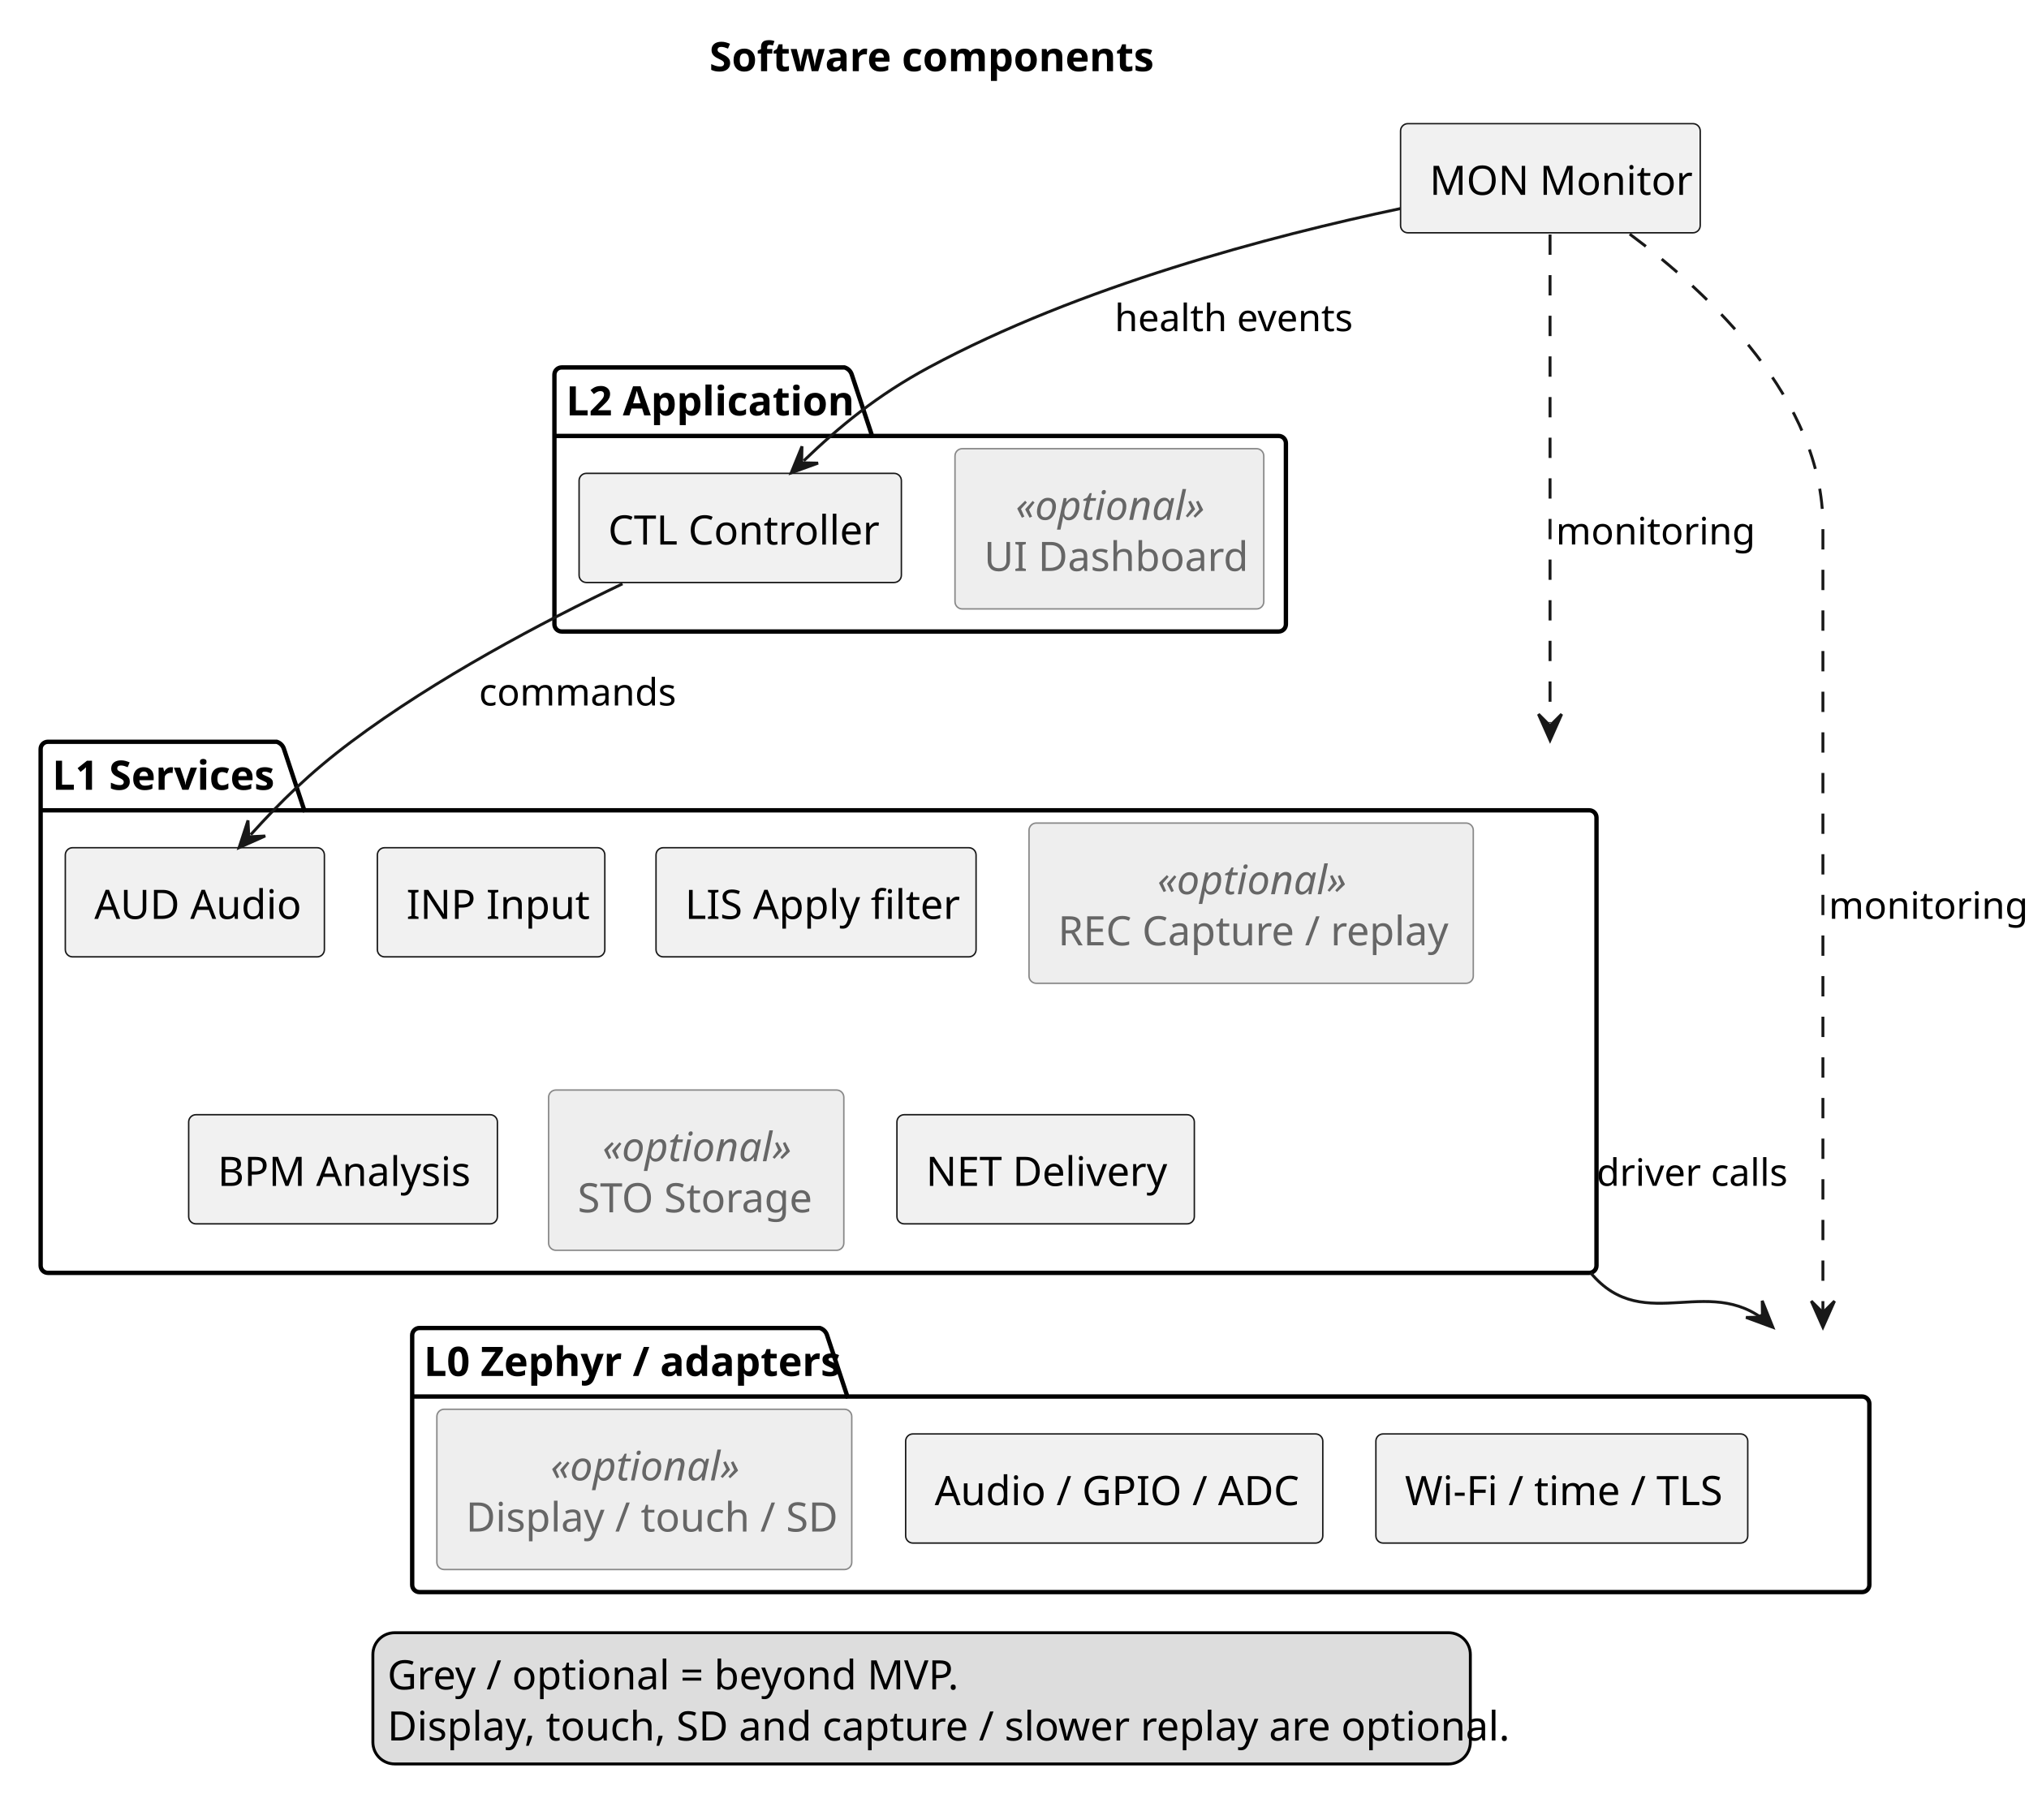
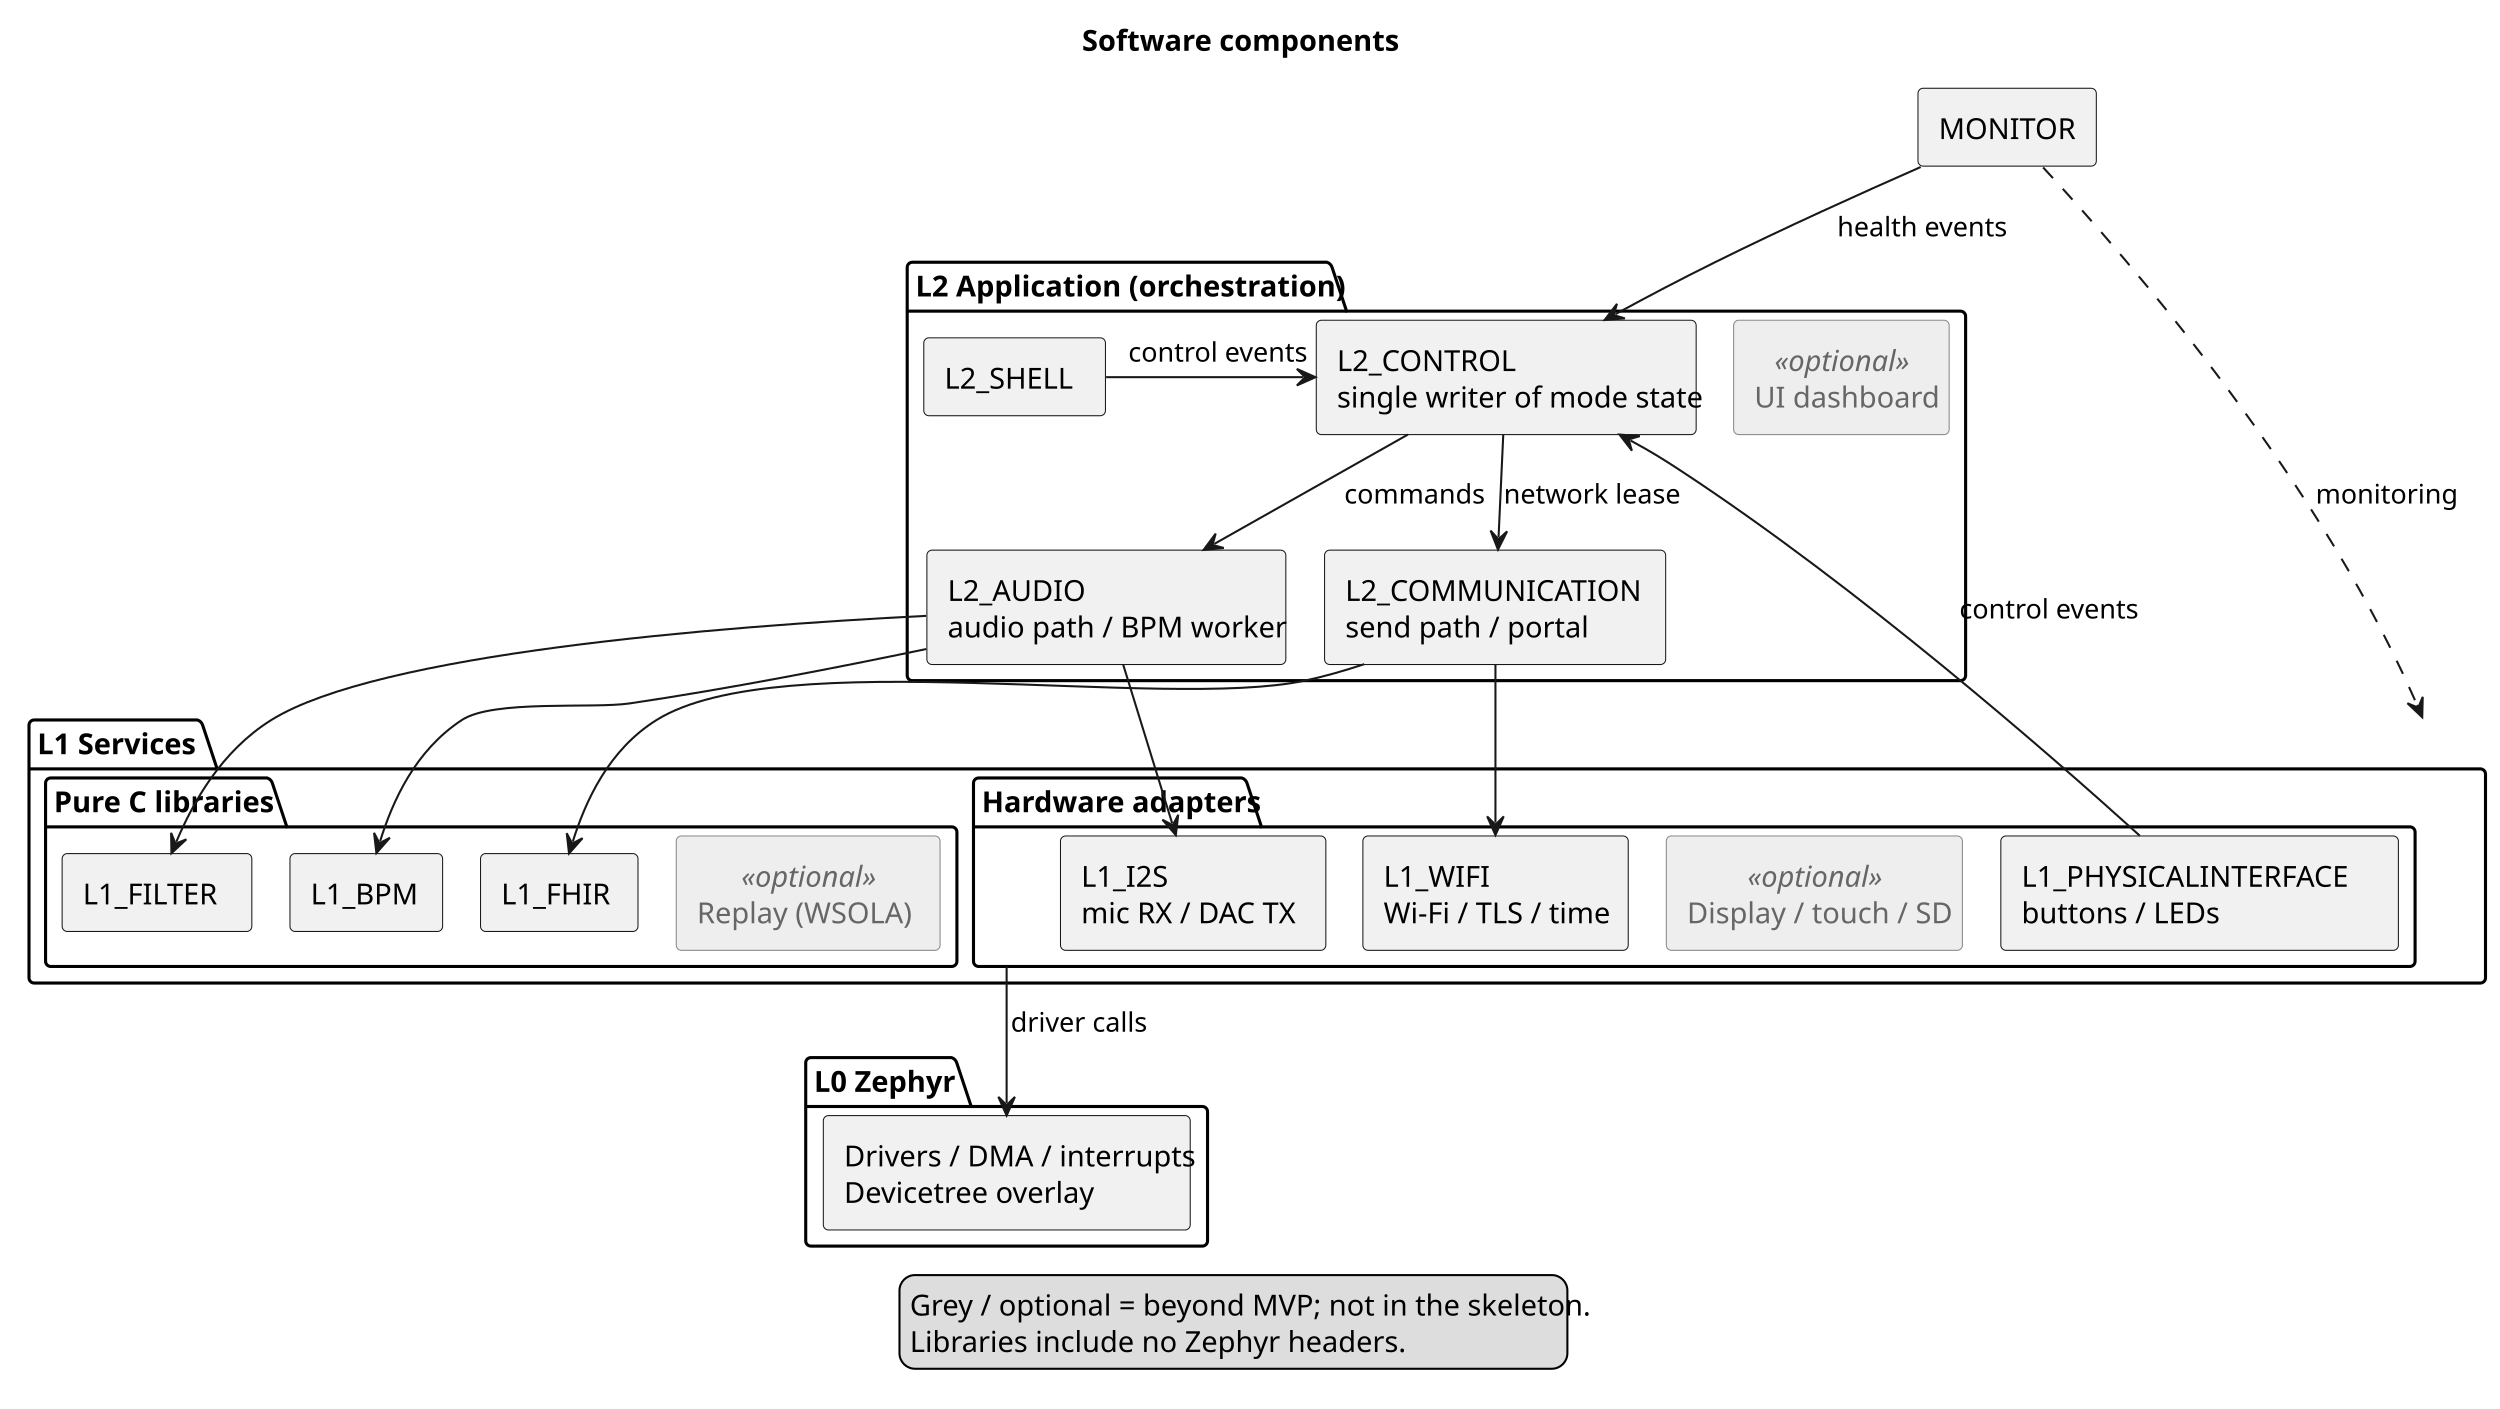
- <svg xmlns="http://www.w3.org/2000/svg" contentStyleType="text/css" data-diagram-type="DESCRIPTION" height="627px" preserveAspectRatio="none" style="width:699px;height:627px;background:#FFFFFF;" version="1.1" viewBox="0 0 699 627" width="699px" zoomAndPan="magnify">
+ <svg xmlns="http://www.w3.org/2000/svg" contentStyleType="text/css" data-diagram-type="DESCRIPTION" height="680px" preserveAspectRatio="none" style="width:1207px;height:680px;background:#FFFFFF;" version="1.1" viewBox="0 0 1207 680" width="1207px" zoomAndPan="magnify">
  <defs />
  <g>
    <g class="title" data-source-line="15">
-       <text fill="#000000" font-family="sans-serif" font-size="14" font-weight="bold" lengthAdjust="spacing" textLength="146.241" x="244.379" y="24.533">Software components</text>
+       <text fill="#000000" font-family="sans-serif" font-size="14" font-weight="bold" lengthAdjust="spacing" textLength="146.241" x="522.379" y="24.533">Software components</text>
    </g>
    <g class="cluster" data-qualified-name="app" data-source-line="18" id="ent0003">
-       <path d="M193.5,126.609 L290.948,126.609 A3.75,3.75 0 0 1 293.448,129.109 L300.448,150.219 L440.5,150.219 A2.5,2.5 0 0 1 443,152.719 L443,215.109 A2.5,2.5 0 0 1 440.5,217.609 L193.5,217.609 A2.5,2.5 0 0 1 191,215.109 L191,129.109 A2.5,2.5 0 0 1 193.5,126.609" fill="none" style="stroke:#000000;stroke-width:1.5;" />
-       <line style="stroke:#000000;stroke-width:1.5;" x1="191" x2="300.448" y1="150.219" y2="150.219" />
-       <text fill="#000000" font-family="sans-serif" font-size="14" font-weight="bold" lengthAdjust="spacing" textLength="96.448" x="195" y="143.143">L2 Application</text>
+       <path d="M440.5,126.609 L640.624,126.609 A3.75,3.75 0 0 1 643.124,129.109 L650.124,150.219 L946.5,150.219 A2.5,2.5 0 0 1 949,152.719 L949,326.109 A2.5,2.5 0 0 1 946.5,328.609 L440.5,328.609 A2.5,2.5 0 0 1 438,326.109 L438,129.109 A2.5,2.5 0 0 1 440.5,126.609" fill="none" style="stroke:#000000;stroke-width:1.5;" />
+       <line style="stroke:#000000;stroke-width:1.5;" x1="438" x2="650.124" y1="150.219" y2="150.219" />
+       <text fill="#000000" font-family="sans-serif" font-size="14" font-weight="bold" lengthAdjust="spacing" textLength="199.124" x="442" y="143.143">L2 Application (orchestration)</text>
    </g>
-     <g class="cluster" data-qualified-name="services" data-source-line="23" id="ent0007">
-       <path d="M16.5,255.609 L95.334,255.609 A3.75,3.75 0 0 1 97.834,258.109 L104.834,279.219 L547.5,279.219 A2.5,2.5 0 0 1 550,281.719 L550,436.109 A2.5,2.5 0 0 1 547.5,438.609 L16.5,438.609 A2.5,2.5 0 0 1 14,436.109 L14,258.109 A2.5,2.5 0 0 1 16.5,255.609" fill="none" style="stroke:#000000;stroke-width:1.5;" />
-       <line style="stroke:#000000;stroke-width:1.5;" x1="14" x2="104.834" y1="279.219" y2="279.219" />
-       <text fill="#000000" font-family="sans-serif" font-size="14" font-weight="bold" lengthAdjust="spacing" textLength="77.834" x="18" y="272.143">L1 Services</text>
+     <g class="cluster" data-qualified-name="services" data-source-line="27" id="ent0011">
+       <path d="M16.5,347.609 L95.334,347.609 A3.75,3.75 0 0 1 97.834,350.109 L104.834,371.219 L1197.5,371.219 A2.5,2.5 0 0 1 1200,373.719 L1200,472.109 A2.5,2.5 0 0 1 1197.5,474.609 L16.5,474.609 A2.5,2.5 0 0 1 14,472.109 L14,350.109 A2.5,2.5 0 0 1 16.5,347.609" fill="none" style="stroke:#000000;stroke-width:1.5;" />
+       <line style="stroke:#000000;stroke-width:1.5;" x1="14" x2="104.834" y1="371.219" y2="371.219" />
+       <text fill="#000000" font-family="sans-serif" font-size="14" font-weight="bold" lengthAdjust="spacing" textLength="77.834" x="18" y="364.143">L1 Services</text>
    </g>
-     <g class="cluster" data-qualified-name="platform" data-source-line="38" id="ent0021">
-       <path d="M144.5,457.609 L282.431,457.609 A3.75,3.75 0 0 1 284.931,460.109 L291.931,481.219 L641.5,481.219 A2.5,2.5 0 0 1 644,483.719 L644,546.109 A2.5,2.5 0 0 1 641.5,548.609 L144.5,548.609 A2.5,2.5 0 0 1 142,546.109 L142,460.109 A2.5,2.5 0 0 1 144.5,457.609" fill="none" style="stroke:#000000;stroke-width:1.5;" />
-       <line style="stroke:#000000;stroke-width:1.5;" x1="142" x2="291.931" y1="481.219" y2="481.219" />
-       <text fill="#000000" font-family="sans-serif" font-size="14" font-weight="bold" lengthAdjust="spacing" textLength="136.931" x="146" y="474.143">L0 Zephyr / adapters</text>
+     <g class="cluster" data-qualified-name="services.adapters" data-source-line="28" id="ent0012">
+       <path d="M472.5,375.609 L599.555,375.609 A3.75,3.75 0 0 1 602.055,378.109 L609.055,399.219 L1163.5,399.219 A2.5,2.5 0 0 1 1166,401.719 L1166,464.109 A2.5,2.5 0 0 1 1163.5,466.609 L472.5,466.609 A2.5,2.5 0 0 1 470,464.109 L470,378.109 A2.5,2.5 0 0 1 472.5,375.609" fill="none" style="stroke:#000000;stroke-width:1.5;" />
+       <line style="stroke:#000000;stroke-width:1.5;" x1="470" x2="609.055" y1="399.219" y2="399.219" />
+       <text fill="#000000" font-family="sans-serif" font-size="14" font-weight="bold" lengthAdjust="spacing" textLength="126.055" x="474" y="392.143">Hardware adapters</text>
+     </g>
+     <g class="cluster" data-qualified-name="services.libs" data-source-line="37" id="ent0020">
+       <path d="M24.5,375.609 L128.989,375.609 A3.75,3.75 0 0 1 131.489,378.109 L138.489,399.219 L459.5,399.219 A2.5,2.5 0 0 1 462,401.719 L462,464.109 A2.5,2.5 0 0 1 459.5,466.609 L24.5,466.609 A2.5,2.5 0 0 1 22,464.109 L22,378.109 A2.5,2.5 0 0 1 24.5,375.609" fill="none" style="stroke:#000000;stroke-width:1.5;" />
+       <line style="stroke:#000000;stroke-width:1.5;" x1="22" x2="138.489" y1="399.219" y2="399.219" />
+       <text fill="#000000" font-family="sans-serif" font-size="14" font-weight="bold" lengthAdjust="spacing" textLength="103.489" x="26" y="392.143">Pure C libraries</text>
+     </g>
+     <g class="cluster" data-qualified-name="platform" data-source-line="47" id="ent0028">
+       <path d="M391.5,510.609 L459.403,510.609 A3.75,3.75 0 0 1 461.903,513.109 L468.903,534.219 L580.5,534.219 A2.5,2.5 0 0 1 583,536.719 L583,599.109 A2.5,2.5 0 0 1 580.5,601.609 L391.5,601.609 A2.5,2.5 0 0 1 389,599.109 L389,513.109 A2.5,2.5 0 0 1 391.5,510.609" fill="none" style="stroke:#000000;stroke-width:1.5;" />
+       <line style="stroke:#000000;stroke-width:1.5;" x1="389" x2="468.903" y1="534.219" y2="534.219" />
+       <text fill="#000000" font-family="sans-serif" font-size="14" font-weight="bold" lengthAdjust="spacing" textLength="66.903" x="393" y="527.143">L0 Zephyr</text>
    </g>
    <g class="entity" data-qualified-name="mon" data-source-line="17" id="ent0002">
-       <rect fill="#F1F1F1" height="37.609" rx="2.5" ry="2.5" style="stroke:#181818;stroke-width:0.5;" width="103.234" x="482.5" y="42.609" />
-       <text fill="#000000" font-family="sans-serif" font-size="14" lengthAdjust="spacing" textLength="83.234" x="492.5" y="67.143">MON Monitor</text>
+       <rect fill="#F1F1F1" height="37.609" rx="2.5" ry="2.5" style="stroke:#181818;stroke-width:0.5;" width="86.103" x="926" y="42.609" />
+       <text fill="#000000" font-family="sans-serif" font-size="14" lengthAdjust="spacing" textLength="66.103" x="936" y="67.143">MONITOR</text>
    </g>
-     <g class="entity" data-qualified-name="app.ctl" data-source-line="19" id="ent0004">
-       <rect fill="#F1F1F1" height="37.609" rx="2.5" ry="2.5" style="stroke:#181818;stroke-width:0.5;" width="111.027" x="199.5" y="163.109" />
-       <text fill="#000000" font-family="sans-serif" font-size="14" lengthAdjust="spacing" textLength="91.027" x="209.5" y="187.643">CTL Controller</text>
+     <g class="entity" data-qualified-name="app.shell" data-source-line="19" id="ent0004">
+       <rect fill="#F1F1F1" height="37.609" rx="2.5" ry="2.5" style="stroke:#181818;stroke-width:0.5;" width="87.717" x="446" y="163.109" />
+       <text fill="#000000" font-family="sans-serif" font-size="14" lengthAdjust="spacing" textLength="67.717" x="456" y="187.643">L2_SHELL</text>
    </g>
-     <g class="entity" data-qualified-name="app.ui" data-source-line="20" id="ent0005">
-       <rect fill="#EEEEEE" height="55.219" rx="2.5" ry="2.5" style="stroke:#888888;stroke-width:0.5;" width="106.379" x="329" y="154.609" />
-       <text fill="#666666" font-family="sans-serif" font-size="14" font-style="italic" lengthAdjust="spacing" textLength="64.613" x="349.883" y="179.143">«optional»</text>
-       <text fill="#666666" font-family="sans-serif" font-size="14" lengthAdjust="spacing" textLength="86.379" x="339" y="196.752">UI Dashboard</text>
+     <g class="entity" data-qualified-name="app.ctl" data-source-line="20" id="ent0005">
+       <rect fill="#F1F1F1" height="55.219" rx="2.5" ry="2.5" style="stroke:#181818;stroke-width:0.5;" width="183.406" x="635.5" y="154.609" />
+       <text fill="#000000" font-family="sans-serif" font-size="14" lengthAdjust="spacing" textLength="91.807" x="645.5" y="179.143">L2_CONTROL</text>
+       <text fill="#000000" font-family="sans-serif" font-size="14" lengthAdjust="spacing" textLength="163.406" x="645.5" y="196.752">single writer of mode state</text>
    </g>
-     <g class="entity" data-qualified-name="services.inp" data-source-line="24" id="ent0008">
-       <rect fill="#F1F1F1" height="37.609" rx="2.5" ry="2.5" style="stroke:#181818;stroke-width:0.5;" width="78.365" x="130" y="292.109" />
-       <text fill="#000000" font-family="sans-serif" font-size="14" lengthAdjust="spacing" textLength="58.365" x="140" y="316.643">INP Input</text>
+     <g class="entity" data-qualified-name="app.aud" data-source-line="21" id="ent0006">
+       <rect fill="#F1F1F1" height="55.219" rx="2.5" ry="2.5" style="stroke:#181818;stroke-width:0.5;" width="173.296" x="447.5" y="265.609" />
+       <text fill="#000000" font-family="sans-serif" font-size="14" lengthAdjust="spacing" textLength="67.696" x="457.5" y="290.143">L2_AUDIO</text>
+       <text fill="#000000" font-family="sans-serif" font-size="14" lengthAdjust="spacing" textLength="153.296" x="457.5" y="307.752">audio path / BPM worker</text>
    </g>
-     <g class="entity" data-qualified-name="services.aud" data-source-line="25" id="ent0009">
-       <rect fill="#F1F1F1" height="37.609" rx="2.5" ry="2.5" style="stroke:#181818;stroke-width:0.5;" width="89.255" x="22.5" y="292.109" />
-       <text fill="#000000" font-family="sans-serif" font-size="14" lengthAdjust="spacing" textLength="69.255" x="32.5" y="316.643">AUD Audio</text>
+     <g class="entity" data-qualified-name="app.com" data-source-line="22" id="ent0007">
+       <rect fill="#F1F1F1" height="55.219" rx="2.5" ry="2.5" style="stroke:#181818;stroke-width:0.5;" width="164.683" x="639.5" y="265.609" />
+       <text fill="#000000" font-family="sans-serif" font-size="14" lengthAdjust="spacing" textLength="144.683" x="649.5" y="290.143">L2_COMMUNICATION</text>
+       <text fill="#000000" font-family="sans-serif" font-size="14" lengthAdjust="spacing" textLength="108.186" x="649.5" y="307.752">send path / portal</text>
    </g>
-     <g class="entity" data-qualified-name="services.lis" data-source-line="26" id="ent0010">
-       <rect fill="#F1F1F1" height="37.609" rx="2.5" ry="2.5" style="stroke:#181818;stroke-width:0.5;" width="110.262" x="226" y="292.109" />
-       <text fill="#000000" font-family="sans-serif" font-size="14" lengthAdjust="spacing" textLength="90.262" x="236" y="316.643">LIS Apply filter</text>
+     <g class="entity" data-qualified-name="app.ui" data-source-line="23" id="ent0008">
+       <rect fill="#EEEEEE" height="55.219" rx="2.5" ry="2.5" style="stroke:#888888;stroke-width:0.5;" width="104.055" x="837" y="154.609" />
+       <text fill="#666666" font-family="sans-serif" font-size="14" font-style="italic" lengthAdjust="spacing" textLength="64.613" x="856.721" y="179.143">«optional»</text>
+       <text fill="#666666" font-family="sans-serif" font-size="14" lengthAdjust="spacing" textLength="84.055" x="847" y="196.752">UI dashboard</text>
    </g>
-     <g class="entity" data-qualified-name="services.rec" data-source-line="27" id="ent0011">
-       <rect fill="#EEEEEE" height="55.219" rx="2.5" ry="2.5" style="stroke:#888888;stroke-width:0.5;" width="153.055" x="354.5" y="283.609" />
-       <text fill="#666666" font-family="sans-serif" font-size="14" font-style="italic" lengthAdjust="spacing" textLength="64.613" x="398.721" y="308.143">«optional»</text>
-       <text fill="#666666" font-family="sans-serif" font-size="14" lengthAdjust="spacing" textLength="133.055" x="364.5" y="325.752">REC Capture / replay</text>
+     <g class="entity" data-qualified-name="services.adapters.phy" data-source-line="29" id="ent0013">
+       <rect fill="#F1F1F1" height="55.219" rx="2.5" ry="2.5" style="stroke:#181818;stroke-width:0.5;" width="191.944" x="966" y="403.609" />
+       <text fill="#000000" font-family="sans-serif" font-size="14" lengthAdjust="spacing" textLength="171.944" x="976" y="428.143">L1_PHYSICALINTERFACE</text>
+       <text fill="#000000" font-family="sans-serif" font-size="14" lengthAdjust="spacing" textLength="91.827" x="976" y="445.752">buttons / LEDs</text>
    </g>
-     <g class="entity" data-qualified-name="services.bpm" data-source-line="28" id="ent0012">
-       <rect fill="#F1F1F1" height="37.609" rx="2.5" ry="2.5" style="stroke:#181818;stroke-width:0.5;" width="106.358" x="65" y="384.109" />
-       <text fill="#000000" font-family="sans-serif" font-size="14" lengthAdjust="spacing" textLength="86.358" x="75" y="408.643">BPM Analysis</text>
+     <g class="entity" data-qualified-name="services.adapters.i2s" data-source-line="30" id="ent0014">
+       <rect fill="#F1F1F1" height="55.219" rx="2.5" ry="2.5" style="stroke:#181818;stroke-width:0.5;" width="128.117" x="512" y="403.609" />
+       <text fill="#000000" font-family="sans-serif" font-size="14" lengthAdjust="spacing" textLength="44.372" x="522" y="428.143">L1_I2S</text>
+       <text fill="#000000" font-family="sans-serif" font-size="14" lengthAdjust="spacing" textLength="108.117" x="522" y="445.752">mic RX / DAC TX</text>
    </g>
-     <g class="entity" data-qualified-name="services.sto" data-source-line="29" id="ent0013">
-       <rect fill="#EEEEEE" height="55.219" rx="2.5" ry="2.5" style="stroke:#888888;stroke-width:0.5;" width="101.703" x="189" y="375.609" />
-       <text fill="#666666" font-family="sans-serif" font-size="14" font-style="italic" lengthAdjust="spacing" textLength="64.613" x="207.545" y="400.143">«optional»</text>
-       <text fill="#666666" font-family="sans-serif" font-size="14" lengthAdjust="spacing" textLength="81.703" x="199" y="417.752">STO Storage</text>
+     <g class="entity" data-qualified-name="services.adapters.wifi" data-source-line="31" id="ent0015">
+       <rect fill="#F1F1F1" height="55.219" rx="2.5" ry="2.5" style="stroke:#181818;stroke-width:0.5;" width="128.11" x="658" y="403.609" />
+       <text fill="#000000" font-family="sans-serif" font-size="14" lengthAdjust="spacing" textLength="52.903" x="668" y="428.143">L1_WIFI</text>
+       <text fill="#000000" font-family="sans-serif" font-size="14" lengthAdjust="spacing" textLength="108.11" x="668" y="445.752">Wi-Fi / TLS / time</text>
    </g>
-     <g class="entity" data-qualified-name="services.net" data-source-line="30" id="ent0014">
-       <rect fill="#F1F1F1" height="37.609" rx="2.5" ry="2.5" style="stroke:#181818;stroke-width:0.5;" width="102.455" x="309" y="384.109" />
-       <text fill="#000000" font-family="sans-serif" font-size="14" lengthAdjust="spacing" textLength="82.455" x="319" y="408.643">NET Delivery</text>
+     <g class="entity" data-qualified-name="services.adapters.spi" data-source-line="32" id="ent0016">
+       <rect fill="#EEEEEE" height="55.219" rx="2.5" ry="2.5" style="stroke:#888888;stroke-width:0.5;" width="142.938" x="804.5" y="403.609" />
+       <text fill="#666666" font-family="sans-serif" font-size="14" font-style="italic" lengthAdjust="spacing" textLength="64.613" x="843.662" y="428.143">«optional»</text>
+       <text fill="#666666" font-family="sans-serif" font-size="14" lengthAdjust="spacing" textLength="122.938" x="814.5" y="445.752">Display / touch / SD</text>
    </g>
-     <g class="entity" data-qualified-name="platform.io" data-source-line="39" id="ent0022">
-       <rect fill="#F1F1F1" height="37.609" rx="2.5" ry="2.5" style="stroke:#181818;stroke-width:0.5;" width="143.71" x="312" y="494.109" />
-       <text fill="#000000" font-family="sans-serif" font-size="14" lengthAdjust="spacing" textLength="123.71" x="322" y="518.643">Audio / GPIO / ADC</text>
+     <g class="entity" data-qualified-name="services.libs.filter" data-source-line="38" id="ent0021">
+       <rect fill="#F1F1F1" height="37.609" rx="2.5" ry="2.5" style="stroke:#181818;stroke-width:0.5;" width="91.586" x="30" y="412.109" />
+       <text fill="#000000" font-family="sans-serif" font-size="14" lengthAdjust="spacing" textLength="71.586" x="40" y="436.643">L1_FILTER</text>
    </g>
-     <g class="entity" data-qualified-name="platform.spi" data-source-line="40" id="ent0023">
-       <rect fill="#EEEEEE" height="55.219" rx="2.5" ry="2.5" style="stroke:#888888;stroke-width:0.5;" width="142.938" x="150.5" y="485.609" />
-       <text fill="#666666" font-family="sans-serif" font-size="14" font-style="italic" lengthAdjust="spacing" textLength="64.613" x="189.662" y="510.143">«optional»</text>
-       <text fill="#666666" font-family="sans-serif" font-size="14" lengthAdjust="spacing" textLength="122.938" x="160.5" y="527.752">Display / touch / SD</text>
+     <g class="entity" data-qualified-name="services.libs.bpm" data-source-line="39" id="ent0022">
+       <rect fill="#F1F1F1" height="37.609" rx="2.5" ry="2.5" style="stroke:#181818;stroke-width:0.5;" width="73.696" x="140" y="412.109" />
+       <text fill="#000000" font-family="sans-serif" font-size="14" lengthAdjust="spacing" textLength="53.696" x="150" y="436.643">L1_BPM</text>
    </g>
-     <g class="entity" data-qualified-name="platform.wifi" data-source-line="41" id="ent0024">
-       <rect fill="#F1F1F1" height="37.609" rx="2.5" ry="2.5" style="stroke:#181818;stroke-width:0.5;" width="128.11" x="474" y="494.109" />
-       <text fill="#000000" font-family="sans-serif" font-size="14" lengthAdjust="spacing" textLength="108.11" x="484" y="518.643">Wi-Fi / time / TLS</text>
+     <g class="entity" data-qualified-name="services.libs.fhir" data-source-line="40" id="ent0023">
+       <rect fill="#F1F1F1" height="37.609" rx="2.5" ry="2.5" style="stroke:#181818;stroke-width:0.5;" width="76.02" x="232" y="412.109" />
+       <text fill="#000000" font-family="sans-serif" font-size="14" lengthAdjust="spacing" textLength="56.02" x="242" y="436.643">L1_FHIR</text>
    </g>
-     <g class="link" data-entity-1="ent0002" data-entity-2="ent0004" data-link-type="dependency" id="lnk27">
-       <polygon fill="#181818" points="272.564,162.932,281.827,159.584,276.171,159.469,276.286,153.813,272.564,162.932" style="stroke:#181818;stroke-width:1;" />
-       <path d="M482.433,71.873 C437.605,81.332 371.892,98.652 320,126.609 C302.238,136.179 289.2,146.959 276.892,158.776" fill="none" style="stroke:#181818;stroke-width:1;" />
-       <text fill="#000000" font-family="sans-serif" font-size="13" lengthAdjust="spacing" textLength="77.334" x="384" y="114.105">health events</text>
+     <g class="entity" data-qualified-name="services.libs.wsola" data-source-line="41" id="ent0024">
+       <rect fill="#EEEEEE" height="55.219" rx="2.5" ry="2.5" style="stroke:#888888;stroke-width:0.5;" width="127.358" x="326.5" y="403.609" />
+       <text fill="#666666" font-family="sans-serif" font-size="14" font-style="italic" lengthAdjust="spacing" textLength="64.613" x="357.873" y="428.143">«optional»</text>
+       <text fill="#666666" font-family="sans-serif" font-size="14" lengthAdjust="spacing" textLength="107.358" x="336.5" y="445.752">Replay (WSOLA)</text>
    </g>
-     <g class="link" data-entity-1="ent0004" data-entity-2="ent0009" data-link-type="dependency" id="lnk28">
-       <polygon fill="#181818" points="82.371,292.065,91.37,288.064,85.72,288.353,85.431,282.704,82.371,292.065" style="stroke:#181818;stroke-width:1;" />
-       <path d="M214.456,201.17 C186.87,214.366 150.213,233.724 121,255.609 C106.716,266.311 96.61,276.287 86.39,287.611" fill="none" style="stroke:#181818;stroke-width:1;" />
-       <text fill="#000000" font-family="sans-serif" font-size="13" lengthAdjust="spacing" textLength="63.578" x="165" y="243.105">commands</text>
+     <g class="entity" data-qualified-name="platform.zephyr" data-source-line="48" id="ent0029">
+       <rect fill="#F1F1F1" height="55.219" rx="2.5" ry="2.5" style="stroke:#181818;stroke-width:0.5;" width="177.138" x="397.5" y="538.609" />
+       <text fill="#000000" font-family="sans-serif" font-size="14" lengthAdjust="spacing" textLength="157.138" x="407.5" y="563.143">Drivers / DMA / interrupts</text>
+       <text fill="#000000" font-family="sans-serif" font-size="14" lengthAdjust="spacing" textLength="115.938" x="407.5" y="580.752">Devicetree overlay</text>
    </g>
-     <g class="link" data-entity-1="ent0007" data-entity-2="ent0021" data-link-type="dependency" id="lnk30">
-       <polygon fill="#181818" points="610.756,457.37,607.095,448.227,607.173,453.884,601.516,453.961,610.756,457.37" style="stroke:#181818;stroke-width:1;" />
-       <path d="M548,438.609 C557.354,449.849 567.909,449.454 578.724,448.821 C584.131,448.505 589.603,448.129 595.021,449.119 C597.731,449.614 600.427,450.45 603.095,451.806 C604.429,452.484 605.756,453.291 607.074,454.251 C607.733,454.731 608.39,455.249 609.044,455.808 C609.371,456.087 609.698,456.377 610.024,456.677 C610.187,456.827 610.35,456.98 610.513,457.135 C610.594,457.213 606.375,453.107 606.456,453.186" fill="none" style="stroke:#181818;stroke-width:1;" />
-       <text fill="#000000" font-family="sans-serif" font-size="13" lengthAdjust="spacing" textLength="62.124" x="550" y="408.604">driver calls</text>
+     <g class="link" data-entity-1="ent0004" data-entity-2="ent0005" data-link-type="dependency" id="lnk30">
+       <polygon fill="#181818" points="635.11,182.109,626.11,178.109,630.11,182.109,626.11,186.109,635.11,182.109" style="stroke:#181818;stroke-width:1;" />
+       <path d="M534.023,182.109 C562.402,182.109 594.365,182.109 629.11,182.109" fill="none" style="stroke:#181818;stroke-width:1;" />
+       <text fill="#000000" font-family="sans-serif" font-size="13" lengthAdjust="spacing" textLength="80.933" x="544.75" y="174.605">control events</text>
    </g>
-     <g class="link" data-entity-1="ent0002" data-entity-2="ent0007" data-link-type="dependency" id="lnk31">
-       <polygon fill="#181818" points="534,255.081,538,246.081,534,250.081,530,246.081,534,255.081" style="stroke:#181818;stroke-width:1;" />
-       <path d="M534,80.809 C534,104.978 534,149.707 534,193.286 C534,215.076 534,230.579 534,249.081" fill="none" style="stroke:#181818;stroke-width:1;stroke-dasharray:7,7;" />
-       <text fill="#000000" font-family="sans-serif" font-size="13" lengthAdjust="spacing" textLength="60.696" x="536" y="187.605">monitoring</text>
+     <g class="link" data-entity-1="ent0005" data-entity-2="ent0013" data-link-type="dependency" id="lnk32">
+       <polygon fill="#181818" points="781.881,209.791,787.887,217.597,786.277,212.174,791.699,210.563,781.881,209.791" style="stroke:#181818;stroke-width:1;" />
+       <path d="M787.156,212.65 C797.376,218.19 802.535,221.387 812,227.609 C897.178,283.604 987.964,362.676 1033.074,403.464" fill="none" style="stroke:#181818;stroke-width:1;" />
+       <text fill="#000000" font-family="sans-serif" font-size="13" lengthAdjust="spacing" textLength="80.933" x="946" y="298.604">control events</text>
    </g>
-     <g class="link" data-entity-1="ent0002" data-entity-2="ent0021" data-link-type="dependency" id="lnk32">
-       <polygon fill="#181818" points="628,457.325,632,448.325,628,452.325,624,448.325,628,457.325" style="stroke:#181818;stroke-width:1;" />
-       <path d="M561.441,80.648 C589.187,101.301 628,137.912 628,181.109 C628,181.109 628,181.109 628,404.109 C628,412.969 628,422.237 628,431.461 C628,436.073 628,440.675 628,445.208 C628,447.475 628,449.725 628,451.951 C628,453.064 628,454.171 628,455.271 C628,455.821 628,456.369 628,456.916 C628,457.052 628,451.189 628,451.325" fill="none" style="stroke:#181818;stroke-width:1;stroke-dasharray:7,7;" />
-       <text fill="#000000" font-family="sans-serif" font-size="13" lengthAdjust="spacing" textLength="60.696" x="630" y="316.604">monitoring</text>
+     <g class="link" data-entity-1="ent0005" data-entity-2="ent0006" data-link-type="dependency" id="lnk33">
+       <polygon fill="#181818" points="581.06,265.532,590.863,264.589,585.413,263.073,586.929,257.623,581.06,265.532" style="stroke:#181818;stroke-width:1;" />
+       <path d="M679.787,209.774 C649.767,226.728 616.274,245.644 586.284,262.581" fill="none" style="stroke:#181818;stroke-width:1;" />
+       <text fill="#000000" font-family="sans-serif" font-size="13" lengthAdjust="spacing" textLength="63.578" x="649" y="243.105">commands</text>
    </g>
-     <g class="legend" data-source-line="51">
-       <rect fill="#DDDDDD" height="45.219" rx="7.5" ry="7.5" style="stroke:#000000;stroke-width:1;" width="378.081" x="128.459" y="562.609" />
-       <text fill="#000000" font-family="sans-serif" font-size="14" lengthAdjust="spacing" textLength="191.051" x="133.459" y="582.143">Grey / optional = beyond MVP.</text>
-       <text fill="#000000" font-family="sans-serif" font-size="14" lengthAdjust="spacing" textLength="368.081" x="133.459" y="599.752">Display, touch, SD and capture / slower replay are optional.</text>
+     <g class="link" data-entity-1="ent0005" data-entity-2="ent0007" data-link-type="dependency" id="lnk34">
+       <polygon fill="#181818" points="723.228,265.342,727.636,256.535,723.457,260.348,719.644,256.169,723.228,265.342" style="stroke:#181818;stroke-width:1;" />
+       <path d="M725.777,209.774 C725.002,226.665 724.279,242.438 723.503,259.349" fill="none" style="stroke:#181818;stroke-width:1;" />
+       <text fill="#000000" font-family="sans-serif" font-size="13" lengthAdjust="spacing" textLength="80.209" x="726" y="243.105">network lease</text>
+     </g>
+     <g class="link" data-entity-1="ent0006" data-entity-2="ent0014" data-link-type="dependency" id="lnk35">
+       <polygon fill="#181818" points="567.679,403.166,568.846,393.387,566.204,398.389,561.202,395.748,567.679,403.166" style="stroke:#181818;stroke-width:1;" />
+       <path d="M542.198,320.654 C549.551,344.463 558.519,373.504 565.909,397.434" fill="none" style="stroke:#181818;stroke-width:1;" />
+     </g>
+     <g class="link" data-entity-1="ent0006" data-entity-2="ent0021" data-link-type="dependency" id="lnk36">
+       <polygon fill="#181818" points="82.771,411.942,89.975,405.226,84.728,407.341,82.614,402.095,82.771,411.942" style="stroke:#181818;stroke-width:1;" />
+       <path d="M447.155,297.33 C344.819,302.541 182.211,315.688 131,347.609 C106.896,362.634 93.364,387.042 85.12,406.421" fill="none" style="stroke:#181818;stroke-width:1;" />
+     </g>
+     <g class="link" data-entity-1="ent0006" data-entity-2="ent0022" data-link-type="dependency" id="lnk37">
+       <polygon fill="#181818" points="181.727,411.871,188.23,404.474,183.219,407.098,180.594,402.087,181.727,411.871" style="stroke:#181818;stroke-width:1;" />
+       <path d="M447.244,313.335 C404.315,322.321 351.615,332.565 304,339.609 C286.107,342.257 238.127,337.692 223,347.609 C200.371,362.445 189.593,386.702 183.517,406.144" fill="none" style="stroke:#181818;stroke-width:1;" />
+     </g>
+     <g class="link" data-entity-1="ent0007" data-entity-2="ent0023" data-link-type="dependency" id="lnk38">
+       <polygon fill="#181818" points="274.729,412.051,281.25,404.67,276.233,407.282,273.62,402.264,274.729,412.051" style="stroke:#181818;stroke-width:1;" />
+       <path d="M658.641,320.654 C649.174,323.802 639.427,326.603 630,328.609 C561.843,343.115 376.158,310.784 317,347.609 C293.769,362.07 282.708,386.744 276.533,406.328" fill="none" style="stroke:#181818;stroke-width:1;" />
+     </g>
+     <g class="link" data-entity-1="ent0007" data-entity-2="ent0015" data-link-type="dependency" id="lnk39">
+       <polygon fill="#181818" points="722,403.166,726,394.166,722,398.166,718,394.166,722,403.166" style="stroke:#181818;stroke-width:1;" />
+       <path d="M722,320.654 C722,344.463 722,373.236 722,397.166" fill="none" style="stroke:#181818;stroke-width:1;" />
+     </g>
+     <g class="link" data-entity-1="ent0012" data-entity-2="ent0029" data-link-type="dependency" id="lnk40">
+       <polygon fill="#181818" points="486,538.567,490,529.567,486,533.567,482,529.567,486,538.567" style="stroke:#181818;stroke-width:1;" />
+       <path d="M486,466.693 C486,466.94 486,467.187 486,467.435 C486,467.931 486,468.43 486,468.933 C486,470.941 486,472.995 486,475.084 C486,479.262 486,483.583 486,487.967 C486,505.503 486,518.053 486,532.567" fill="none" style="stroke:#181818;stroke-width:1;" />
+       <text fill="#000000" font-family="sans-serif" font-size="13" lengthAdjust="spacing" textLength="62.124" x="488" y="498.104">driver calls</text>
+     </g>
+     <g class="link" data-entity-1="ent0002" data-entity-2="ent0005" data-link-type="dependency" id="lnk41">
+       <polygon fill="#181818" points="774.684,154.509,784.501,153.722,779.076,152.119,780.679,146.694,774.684,154.509" style="stroke:#181818;stroke-width:1;" />
+       <path d="M927.311,80.631 C899.055,93.065 860.994,110.244 828,126.609 C810.418,135.33 796.684,142.542 779.955,151.642" fill="none" style="stroke:#181818;stroke-width:1;" />
+       <text fill="#000000" font-family="sans-serif" font-size="13" lengthAdjust="spacing" textLength="77.334" x="887" y="114.105">health events</text>
+     </g>
+     <g class="link" data-entity-1="ent0002" data-entity-2="ent0011" data-link-type="dependency" id="lnk42">
+       <polygon fill="#181818" points="1169.454,346.291,1169.69,336.445,1167.534,341.675,1162.304,339.518,1169.454,346.291" style="stroke:#181818;stroke-width:1;" />
+       <path d="M986.421,80.843 C1006.287,102.208 1040.581,140.773 1075.709,188.06 C1093.274,211.704 1111.046,237.528 1127.328,264.473 C1135.468,277.945 1143.237,291.697 1150.419,305.598 C1154.011,312.548 1157.456,319.535 1160.728,326.543 C1162.364,330.046 1163.957,333.555 1165.504,337.067 C1166.277,338.823 1167.039,340.579 1167.788,342.337 C1168.163,343.215 1168.534,344.094 1168.903,344.973 C1169.088,345.412 1166.967,340.312 1167.149,340.751" fill="none" style="stroke:#181818;stroke-width:1;stroke-dasharray:7,7;" />
+       <text fill="#000000" font-family="sans-serif" font-size="13" lengthAdjust="spacing" textLength="60.696" x="1118" y="243.105">monitoring</text>
+     </g>
+     <g class="legend" data-source-line="62">
+       <rect fill="#DDDDDD" height="45.219" rx="7.5" ry="7.5" style="stroke:#000000;stroke-width:1;" width="322.464" x="434.268" y="615.609" />
+       <text fill="#000000" font-family="sans-serif" font-size="14" lengthAdjust="spacing" textLength="312.464" x="439.268" y="635.143">Grey / optional = beyond MVP; not in the skeleton.</text>
+       <text fill="#000000" font-family="sans-serif" font-size="14" lengthAdjust="spacing" textLength="227.24" x="439.268" y="652.752">Libraries include no Zephyr headers.</text>
    </g>
  </g>
</svg>
